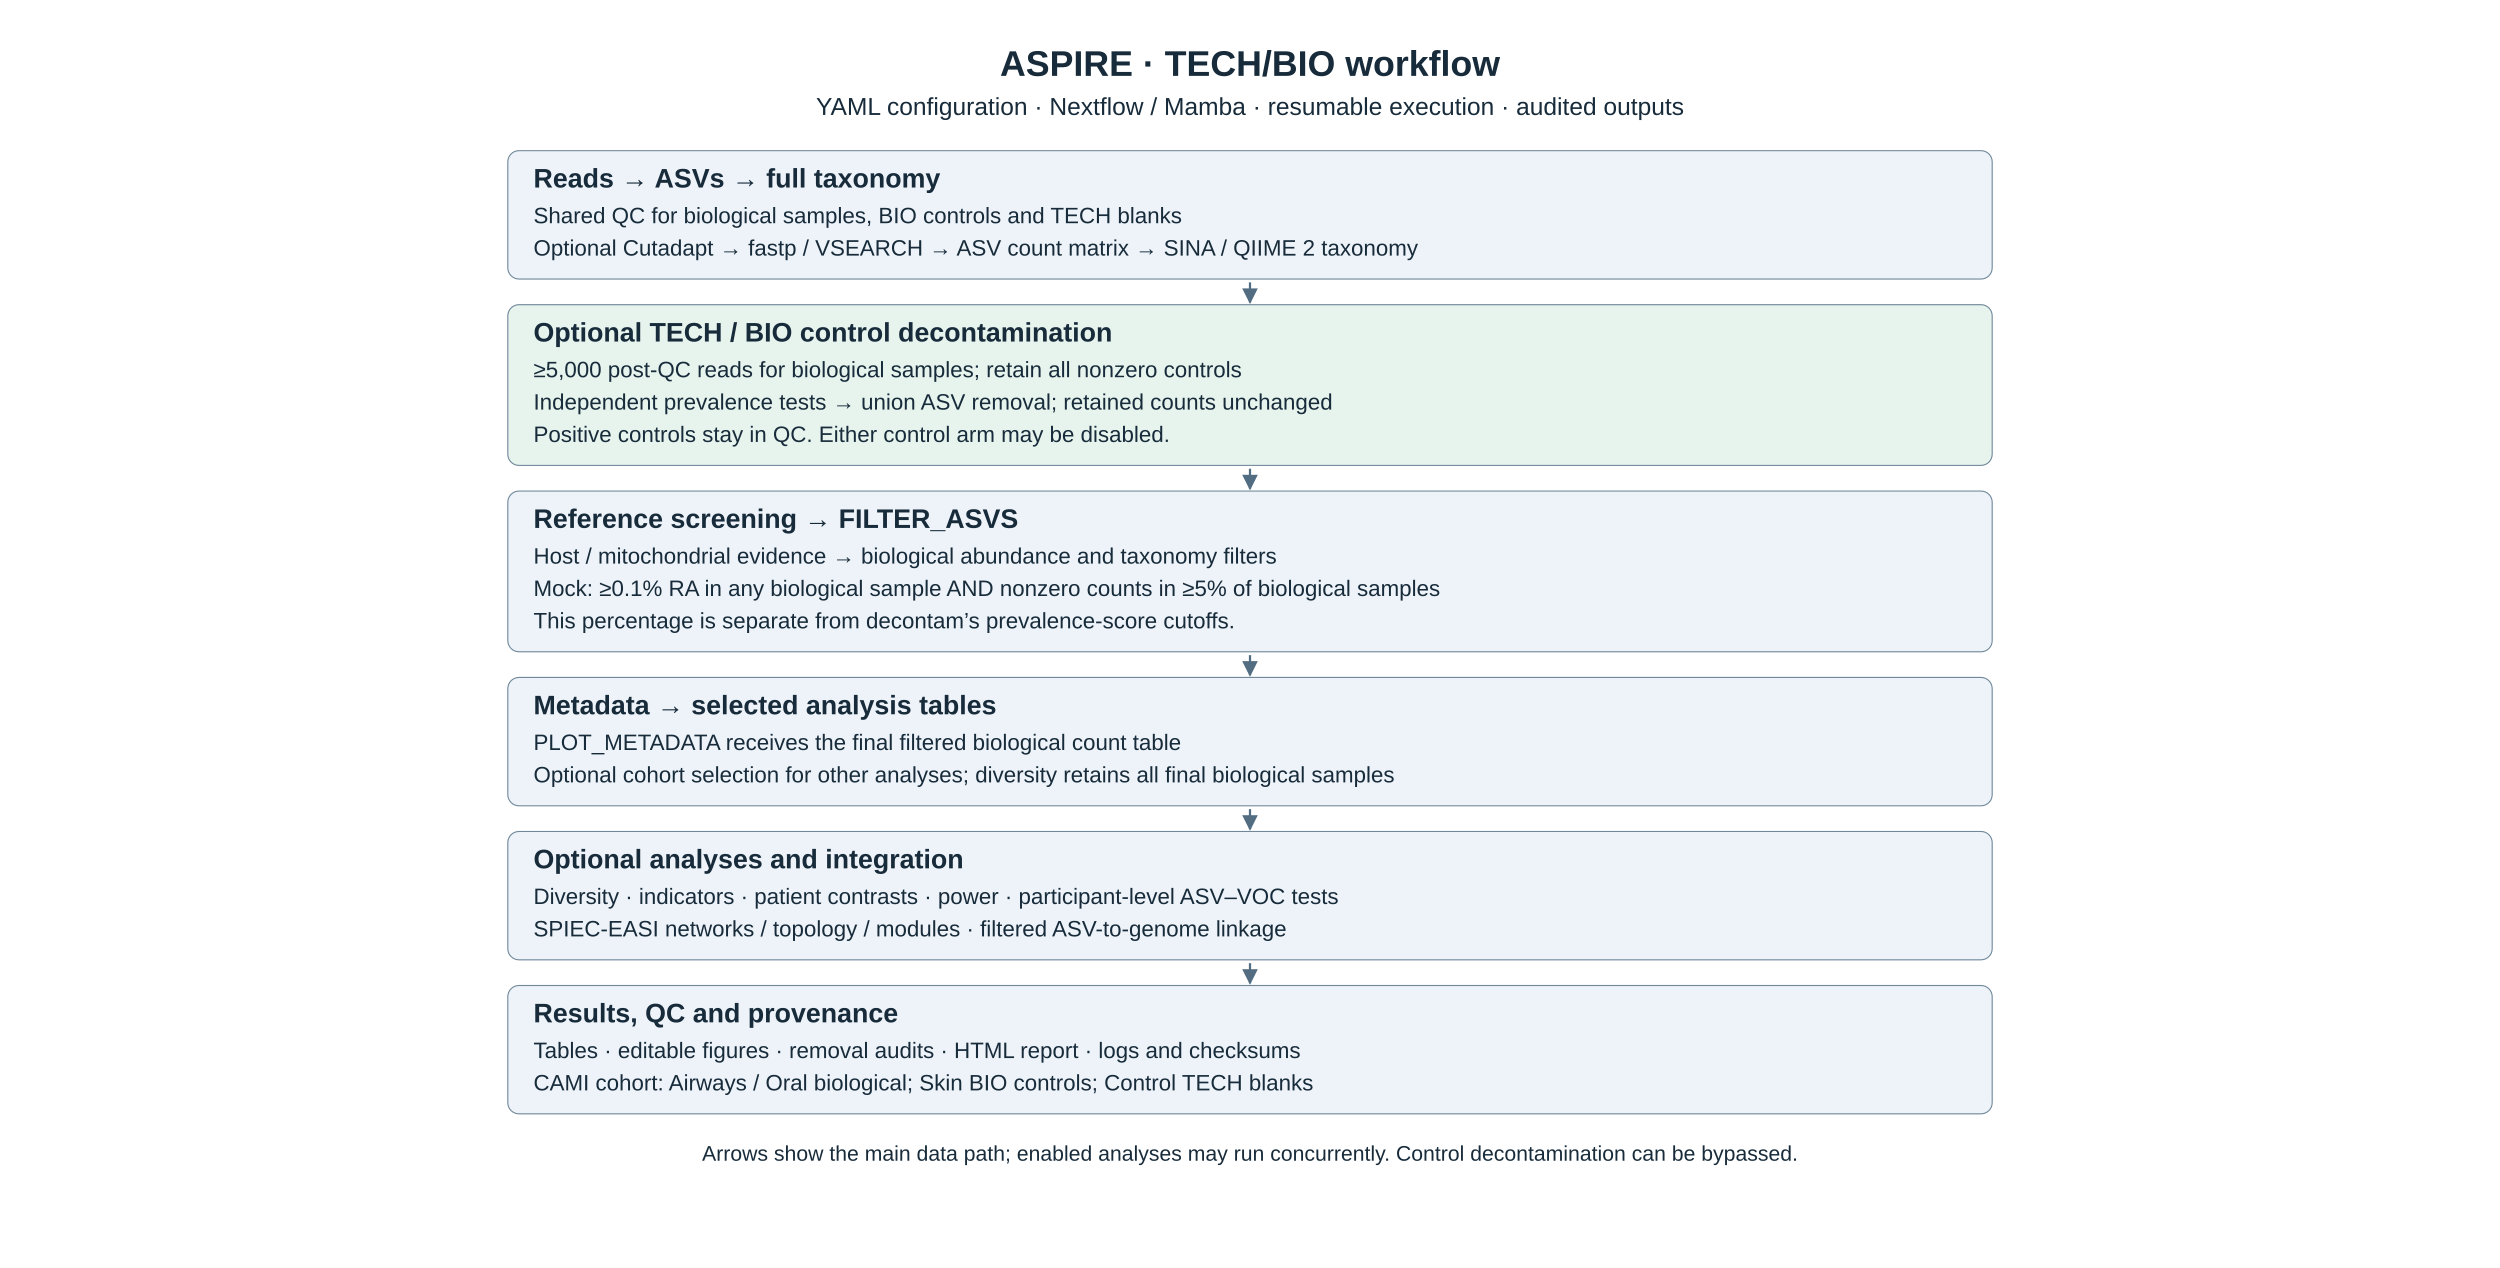
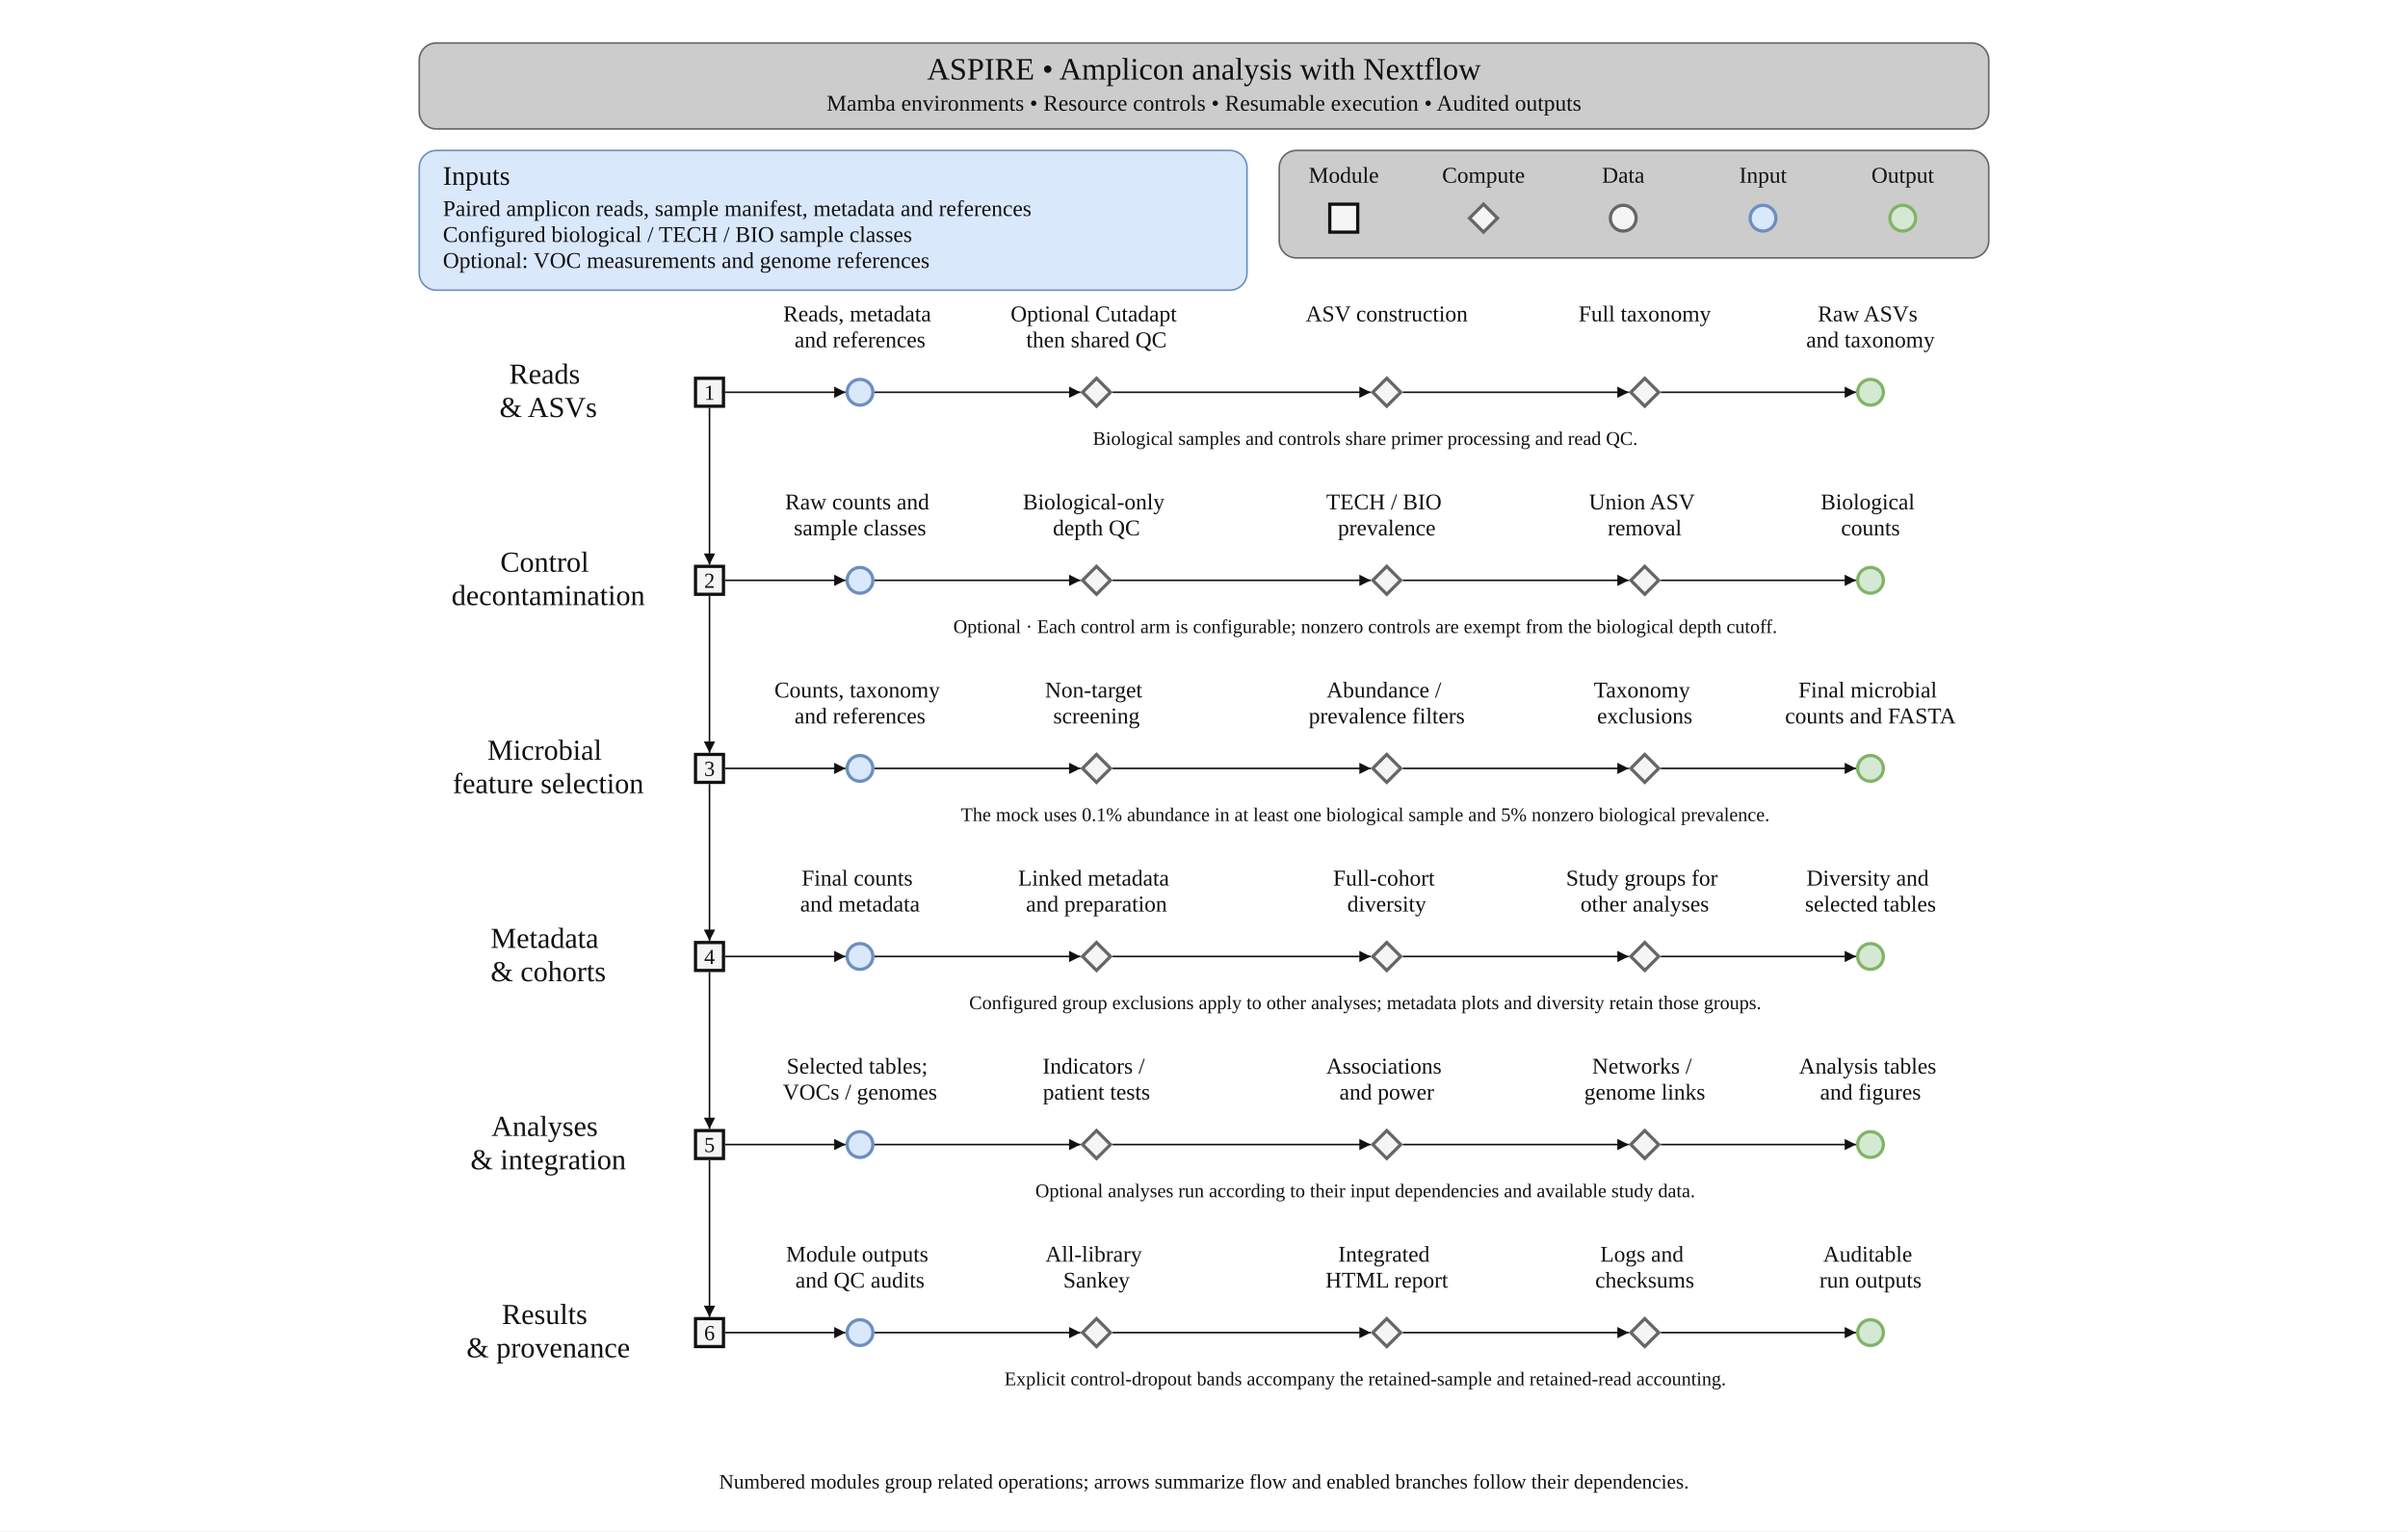
- <svg xmlns="http://www.w3.org/2000/svg" viewBox="0 0 2240 1136" width="2240" height="1136" role="img">
-   <rect width="2240" height="1136" fill="#ffffff" />
-   <svg width="1400" height="1096" viewBox="0 0 1400 1096" role="img" aria-labelledby="title desc" x="420" y="20">
-     <rect width="1400" height="1096" fill="white" />
-     <style>text{font-family:Arial,Helvetica,sans-serif;fill:#172b3a}.heading{font-weight:bold}</style>
+ <svg xmlns="http://www.w3.org/2000/svg" viewBox="0 0 2240 1425" width="2240" height="1425" role="img">
+   <rect width="2240" height="1425" fill="#ffffff" />
+   <svg width="1500" height="1385" viewBox="0 0 1500 1385" role="img" aria-labelledby="title desc" data-workflow-style="mp-nodal-v1" x="370" y="20">
+     <rect width="1500" height="1385" fill="#FFFFFF" />
+     <style>text{font-family:"Times New Roman",Times,serif;fill:#111111}.wire{fill:none;stroke:#111111;stroke-width:1.5;marker-end:url(#arrow)}</style>
    <defs>
-       <marker id="arrow" viewBox="0 0 10 10" refX="9" refY="5" markerWidth="7" markerHeight="7" orient="auto">
-         <path d="M 0 0 L 10 5 L 0 10 z" fill="#526d82" />
+       <marker id="arrow" viewBox="0 0 10 10" refX="10" refY="5" markerWidth="7" markerHeight="7" orient="auto">
+         <path d="M0 0 L10 5 L0 10z" fill="#111111" />
      </marker>
    </defs>
-     <text x="700" y="48" font-size="32" text-anchor="middle" class="heading">ASPIRE · TECH/BIO workflow</text>
-     <text x="700" y="83" font-size="22" text-anchor="middle">YAML configuration · Nextflow / Mamba · resumable execution · audited outputs</text>
-     <rect x="35" y="115" width="1330" height="115" rx="10" fill="#edf3f8" stroke="#70889a" />
-     <text x="58" y="148" font-size="24" class="heading">Reads → ASVs → full taxonomy</text>
-     <text x="58" y="180" font-size="20">Shared QC for biological samples, BIO controls and TECH blanks</text>
-     <text x="58" y="209" font-size="20">Optional Cutadapt → fastp / VSEARCH → ASV count matrix → SINA / QIIME 2 taxonomy</text>
-     <path d="M 700 233 V 251" stroke="#526d82" stroke-width="2" marker-end="url(#arrow)" />
-     <rect x="35" y="253" width="1330" height="144" rx="10" fill="#e7f3ed" stroke="#70889a" />
-     <text x="58" y="286" font-size="24" class="heading">Optional TECH / BIO control decontamination</text>
-     <text x="58" y="318" font-size="20">≥5,000 post-QC reads for biological samples; retain all nonzero controls</text>
-     <text x="58" y="347" font-size="20">Independent prevalence tests → union ASV removal; retained counts unchanged</text>
-     <text x="58" y="376" font-size="20">Positive controls stay in QC. Either control arm may be disabled.</text>
-     <path d="M 700 400 V 418" stroke="#526d82" stroke-width="2" marker-end="url(#arrow)" />
-     <rect x="35" y="420" width="1330" height="144" rx="10" fill="#edf3f8" stroke="#70889a" />
-     <text x="58" y="453" font-size="24" class="heading">Reference screening → FILTER_ASVS</text>
-     <text x="58" y="485" font-size="20">Host / mitochondrial evidence → biological abundance and taxonomy filters</text>
-     <text x="58" y="514" font-size="20">Mock: ≥0.1% RA in any biological sample AND nonzero counts in ≥5% of biological samples</text>
-     <text x="58" y="543" font-size="20">This percentage is separate from decontam’s prevalence-score cutoffs.</text>
-     <path d="M 700 567 V 585" stroke="#526d82" stroke-width="2" marker-end="url(#arrow)" />
-     <rect x="35" y="587" width="1330" height="115" rx="10" fill="#edf3f8" stroke="#70889a" />
-     <text x="58" y="620" font-size="24" class="heading">Metadata → selected analysis tables</text>
-     <text x="58" y="652" font-size="20">PLOT_METADATA receives the final filtered biological count table</text>
-     <text x="58" y="681" font-size="20">Optional cohort selection for other analyses; diversity retains all final biological samples</text>
-     <path d="M 700 705 V 723" stroke="#526d82" stroke-width="2" marker-end="url(#arrow)" />
-     <rect x="35" y="725" width="1330" height="115" rx="10" fill="#edf3f8" stroke="#70889a" />
-     <text x="58" y="758" font-size="24" class="heading">Optional analyses and integration</text>
-     <text x="58" y="790" font-size="20">Diversity · indicators · patient contrasts · power · participant-level ASV–VOC tests</text>
-     <text x="58" y="819" font-size="20">SPIEC-EASI networks / topology / modules · filtered ASV-to-genome linkage</text>
-     <path d="M 700 843 V 861" stroke="#526d82" stroke-width="2" marker-end="url(#arrow)" />
-     <rect x="35" y="863" width="1330" height="115" rx="10" fill="#edf3f8" stroke="#70889a" />
-     <text x="58" y="896" font-size="24" class="heading">Results, QC and provenance</text>
-     <text x="58" y="928" font-size="20">Tables · editable figures · removal audits · HTML report · logs and checksums</text>
-     <text x="58" y="957" font-size="20">CAMI cohort: Airways / Oral biological; Skin BIO controls; Control TECH blanks</text>
-     <text x="700" y="1020" font-size="19" text-anchor="middle">Arrows show the main data path; enabled analyses may run concurrently. Control decontamination can be bypassed.</text>
+     <rect x="20" y="20" width="1460" height="80" rx="16" fill="#CCCCCC" stroke="#666666" stroke-width="1.5" />
+     <text x="750" y="54" font-size="29" text-anchor="middle">
+       <tspan x="750" dy="0">ASPIRE • Amplicon analysis with Nextflow</tspan>
+     </text>
+     <text x="750" y="83" font-size="21" text-anchor="middle">
+       <tspan x="750" dy="0">Mamba environments • Resource controls • Resumable execution • Audited outputs</tspan>
+     </text>
+     <rect x="20" y="120" width="770" height="130" rx="16" fill="#DAE8FC" stroke="#6C8EBF" stroke-width="1.5" />
+     <text x="42" y="152" font-size="25" text-anchor="start">
+       <tspan x="42" dy="0">Inputs</tspan>
+     </text>
+     <text x="42" y="181" font-size="21" text-anchor="start">
+       <tspan x="42" dy="0">Paired amplicon reads, sample manifest, metadata and references</tspan>
+       <tspan x="42" dy="24.15">Configured biological / TECH / BIO sample classes</tspan>
+       <tspan x="42" dy="24.15">Optional: VOC measurements and genome references</tspan>
+     </text>
+     <rect x="820" y="120" width="660" height="100" rx="16" fill="#CCCCCC" stroke="#666666" stroke-width="1.5" />
+     <text x="880" y="150" font-size="21" text-anchor="middle">
+       <tspan x="880" dy="0">Module</tspan>
+     </text>
+     <rect x="867" y="170" width="26" height="26" fill="#F5F5F5" stroke="#111111" stroke-width="3" data-node="module" />
+     <text x="1010" y="150" font-size="21" text-anchor="middle">
+       <tspan x="1010" dy="0">Compute</tspan>
+     </text>
+     <path d="M1010 170 L1023 183 L1010 196 L997 183Z" fill="#F5F5F5" stroke="#666666" stroke-width="3" data-node="compute" />
+     <text x="1140" y="150" font-size="21" text-anchor="middle">
+       <tspan x="1140" dy="0">Data</tspan>
+     </text>
+     <circle cx="1140" cy="183" r="12" fill="#F5F5F5" stroke="#666666" stroke-width="3" data-node="data" />
+     <text x="1270" y="150" font-size="21" text-anchor="middle">
+       <tspan x="1270" dy="0">Input</tspan>
+     </text>
+     <circle cx="1270" cy="183" r="12" fill="#DAE8FC" stroke="#6C8EBF" stroke-width="3" data-node="input" />
+     <text x="1400" y="150" font-size="21" text-anchor="middle">
+       <tspan x="1400" dy="0">Output</tspan>
+     </text>
+     <circle cx="1400" cy="183" r="12" fill="#D5E8D4" stroke="#82B366" stroke-width="3" data-node="output" />
+     <text x="140" y="337" font-size="27" text-anchor="middle">
+       <tspan x="140" dy="0">Reads</tspan>
+       <tspan x="140" dy="31.05">&amp; ASVs</tspan>
+     </text>
+     <rect x="277" y="332" width="26" height="26" fill="#F5F5F5" stroke="#111111" stroke-width="3" data-node="module" />
+     <text x="290" y="352" font-size="20" text-anchor="middle">
+       <tspan x="290" dy="0">1</tspan>
+     </text>
+     <circle cx="430" cy="345" r="12" fill="#DAE8FC" stroke="#6C8EBF" stroke-width="3" data-node="input" />
+     <text x="430" y="279" font-size="21" text-anchor="middle">
+       <tspan x="430" dy="0">Reads, metadata</tspan>
+       <tspan x="430" dy="24.15">and references</tspan>
+     </text>
+     <circle cx="1370" cy="345" r="12" fill="#D5E8D4" stroke="#82B366" stroke-width="3" data-node="output" />
+     <text x="1370" y="279" font-size="21" text-anchor="middle">
+       <tspan x="1370" dy="0">Raw ASVs</tspan>
+       <tspan x="1370" dy="24.15">and taxonomy</tspan>
+     </text>
+     <path d="M304.5 345 L416.5 345" class="wire" />
+     <path d="M650 332 L663 345 L650 358 L637 345Z" fill="#F5F5F5" stroke="#666666" stroke-width="3" data-node="compute" />
+     <text x="650" y="279" font-size="21" text-anchor="middle">
+       <tspan x="650" dy="0">Optional Cutadapt</tspan>
+       <tspan x="650" dy="24.15">then shared QC</tspan>
+     </text>
+     <path d="M443.5 345 L635 345" class="wire" />
+     <path d="M920 332 L933 345 L920 358 L907 345Z" fill="#F5F5F5" stroke="#666666" stroke-width="3" data-node="compute" />
+     <text x="920" y="279" font-size="21" text-anchor="middle">
+       <tspan x="920" dy="0">ASV construction</tspan>
+     </text>
+     <path d="M665 345 L905 345" class="wire" />
+     <path d="M1160 332 L1173 345 L1160 358 L1147 345Z" fill="#F5F5F5" stroke="#666666" stroke-width="3" data-node="compute" />
+     <text x="1160" y="279" font-size="21" text-anchor="middle">
+       <tspan x="1160" dy="0">Full taxonomy</tspan>
+     </text>
+     <path d="M935 345 L1145 345" class="wire" />
+     <path d="M1175 345 L1356.5 345" class="wire" />
+     <text x="900" y="394" font-size="18" text-anchor="middle">
+       <tspan x="900" dy="0">Biological samples and controls share primer processing and read QC.</tspan>
+     </text>
+     <path d="M290 359.5 L290 505.5" class="wire" />
+     <text x="140" y="512" font-size="27" text-anchor="middle">
+       <tspan x="140" dy="0">Control</tspan>
+       <tspan x="140" dy="31.05">decontamination</tspan>
+     </text>
+     <rect x="277" y="507" width="26" height="26" fill="#F5F5F5" stroke="#111111" stroke-width="3" data-node="module" />
+     <text x="290" y="527" font-size="20" text-anchor="middle">
+       <tspan x="290" dy="0">2</tspan>
+     </text>
+     <circle cx="430" cy="520" r="12" fill="#DAE8FC" stroke="#6C8EBF" stroke-width="3" data-node="input" />
+     <text x="430" y="454" font-size="21" text-anchor="middle">
+       <tspan x="430" dy="0">Raw counts and</tspan>
+       <tspan x="430" dy="24.15">sample classes</tspan>
+     </text>
+     <circle cx="1370" cy="520" r="12" fill="#D5E8D4" stroke="#82B366" stroke-width="3" data-node="output" />
+     <text x="1370" y="454" font-size="21" text-anchor="middle">
+       <tspan x="1370" dy="0">Biological</tspan>
+       <tspan x="1370" dy="24.15">counts</tspan>
+     </text>
+     <path d="M304.5 520 L416.5 520" class="wire" />
+     <path d="M650 507 L663 520 L650 533 L637 520Z" fill="#F5F5F5" stroke="#666666" stroke-width="3" data-node="compute" />
+     <text x="650" y="454" font-size="21" text-anchor="middle">
+       <tspan x="650" dy="0">Biological-only</tspan>
+       <tspan x="650" dy="24.15">depth QC</tspan>
+     </text>
+     <path d="M443.5 520 L635 520" class="wire" />
+     <path d="M920 507 L933 520 L920 533 L907 520Z" fill="#F5F5F5" stroke="#666666" stroke-width="3" data-node="compute" />
+     <text x="920" y="454" font-size="21" text-anchor="middle">
+       <tspan x="920" dy="0">TECH / BIO</tspan>
+       <tspan x="920" dy="24.15">prevalence</tspan>
+     </text>
+     <path d="M665 520 L905 520" class="wire" />
+     <path d="M1160 507 L1173 520 L1160 533 L1147 520Z" fill="#F5F5F5" stroke="#666666" stroke-width="3" data-node="compute" />
+     <text x="1160" y="454" font-size="21" text-anchor="middle">
+       <tspan x="1160" dy="0">Union ASV</tspan>
+       <tspan x="1160" dy="24.15">removal</tspan>
+     </text>
+     <path d="M935 520 L1145 520" class="wire" />
+     <path d="M1175 520 L1356.5 520" class="wire" />
+     <text x="900" y="569" font-size="18" text-anchor="middle">
+       <tspan x="900" dy="0">Optional · Each control arm is configurable; nonzero controls are exempt from the biological depth cutoff.</tspan>
+     </text>
+     <path d="M290 534.5 L290 680.5" class="wire" />
+     <text x="140" y="687" font-size="27" text-anchor="middle">
+       <tspan x="140" dy="0">Microbial</tspan>
+       <tspan x="140" dy="31.05">feature selection</tspan>
+     </text>
+     <rect x="277" y="682" width="26" height="26" fill="#F5F5F5" stroke="#111111" stroke-width="3" data-node="module" />
+     <text x="290" y="702" font-size="20" text-anchor="middle">
+       <tspan x="290" dy="0">3</tspan>
+     </text>
+     <circle cx="430" cy="695" r="12" fill="#DAE8FC" stroke="#6C8EBF" stroke-width="3" data-node="input" />
+     <text x="430" y="629" font-size="21" text-anchor="middle">
+       <tspan x="430" dy="0">Counts, taxonomy</tspan>
+       <tspan x="430" dy="24.15">and references</tspan>
+     </text>
+     <circle cx="1370" cy="695" r="12" fill="#D5E8D4" stroke="#82B366" stroke-width="3" data-node="output" />
+     <text x="1370" y="629" font-size="21" text-anchor="middle">
+       <tspan x="1370" dy="0">Final microbial</tspan>
+       <tspan x="1370" dy="24.15">counts and FASTA</tspan>
+     </text>
+     <path d="M304.5 695 L416.5 695" class="wire" />
+     <path d="M650 682 L663 695 L650 708 L637 695Z" fill="#F5F5F5" stroke="#666666" stroke-width="3" data-node="compute" />
+     <text x="650" y="629" font-size="21" text-anchor="middle">
+       <tspan x="650" dy="0">Non-target</tspan>
+       <tspan x="650" dy="24.15">screening</tspan>
+     </text>
+     <path d="M443.5 695 L635 695" class="wire" />
+     <path d="M920 682 L933 695 L920 708 L907 695Z" fill="#F5F5F5" stroke="#666666" stroke-width="3" data-node="compute" />
+     <text x="920" y="629" font-size="21" text-anchor="middle">
+       <tspan x="920" dy="0">Abundance /</tspan>
+       <tspan x="920" dy="24.15">prevalence filters</tspan>
+     </text>
+     <path d="M665 695 L905 695" class="wire" />
+     <path d="M1160 682 L1173 695 L1160 708 L1147 695Z" fill="#F5F5F5" stroke="#666666" stroke-width="3" data-node="compute" />
+     <text x="1160" y="629" font-size="21" text-anchor="middle">
+       <tspan x="1160" dy="0">Taxonomy</tspan>
+       <tspan x="1160" dy="24.15">exclusions</tspan>
+     </text>
+     <path d="M935 695 L1145 695" class="wire" />
+     <path d="M1175 695 L1356.5 695" class="wire" />
+     <text x="900" y="744" font-size="18" text-anchor="middle">
+       <tspan x="900" dy="0">The mock uses 0.1% abundance in at least one biological sample and 5% nonzero biological prevalence.</tspan>
+     </text>
+     <path d="M290 709.5 L290 855.5" class="wire" />
+     <text x="140" y="862" font-size="27" text-anchor="middle">
+       <tspan x="140" dy="0">Metadata</tspan>
+       <tspan x="140" dy="31.05">&amp; cohorts</tspan>
+     </text>
+     <rect x="277" y="857" width="26" height="26" fill="#F5F5F5" stroke="#111111" stroke-width="3" data-node="module" />
+     <text x="290" y="877" font-size="20" text-anchor="middle">
+       <tspan x="290" dy="0">4</tspan>
+     </text>
+     <circle cx="430" cy="870" r="12" fill="#DAE8FC" stroke="#6C8EBF" stroke-width="3" data-node="input" />
+     <text x="430" y="804" font-size="21" text-anchor="middle">
+       <tspan x="430" dy="0">Final counts</tspan>
+       <tspan x="430" dy="24.15">and metadata</tspan>
+     </text>
+     <circle cx="1370" cy="870" r="12" fill="#D5E8D4" stroke="#82B366" stroke-width="3" data-node="output" />
+     <text x="1370" y="804" font-size="21" text-anchor="middle">
+       <tspan x="1370" dy="0">Diversity and</tspan>
+       <tspan x="1370" dy="24.15">selected tables</tspan>
+     </text>
+     <path d="M304.5 870 L416.5 870" class="wire" />
+     <path d="M650 857 L663 870 L650 883 L637 870Z" fill="#F5F5F5" stroke="#666666" stroke-width="3" data-node="compute" />
+     <text x="650" y="804" font-size="21" text-anchor="middle">
+       <tspan x="650" dy="0">Linked metadata</tspan>
+       <tspan x="650" dy="24.15">and preparation</tspan>
+     </text>
+     <path d="M443.5 870 L635 870" class="wire" />
+     <path d="M920 857 L933 870 L920 883 L907 870Z" fill="#F5F5F5" stroke="#666666" stroke-width="3" data-node="compute" />
+     <text x="920" y="804" font-size="21" text-anchor="middle">
+       <tspan x="920" dy="0">Full-cohort</tspan>
+       <tspan x="920" dy="24.15">diversity</tspan>
+     </text>
+     <path d="M665 870 L905 870" class="wire" />
+     <path d="M1160 857 L1173 870 L1160 883 L1147 870Z" fill="#F5F5F5" stroke="#666666" stroke-width="3" data-node="compute" />
+     <text x="1160" y="804" font-size="21" text-anchor="middle">
+       <tspan x="1160" dy="0">Study groups for</tspan>
+       <tspan x="1160" dy="24.15">other analyses</tspan>
+     </text>
+     <path d="M935 870 L1145 870" class="wire" />
+     <path d="M1175 870 L1356.5 870" class="wire" />
+     <text x="900" y="919" font-size="18" text-anchor="middle">
+       <tspan x="900" dy="0">Configured group exclusions apply to other analyses; metadata plots and diversity retain those groups.</tspan>
+     </text>
+     <path d="M290 884.5 L290 1030.5" class="wire" />
+     <text x="140" y="1037" font-size="27" text-anchor="middle">
+       <tspan x="140" dy="0">Analyses</tspan>
+       <tspan x="140" dy="31.05">&amp; integration</tspan>
+     </text>
+     <rect x="277" y="1032" width="26" height="26" fill="#F5F5F5" stroke="#111111" stroke-width="3" data-node="module" />
+     <text x="290" y="1052" font-size="20" text-anchor="middle">
+       <tspan x="290" dy="0">5</tspan>
+     </text>
+     <circle cx="430" cy="1045" r="12" fill="#DAE8FC" stroke="#6C8EBF" stroke-width="3" data-node="input" />
+     <text x="430" y="979" font-size="21" text-anchor="middle">
+       <tspan x="430" dy="0">Selected tables;</tspan>
+       <tspan x="430" dy="24.15">VOCs / genomes</tspan>
+     </text>
+     <circle cx="1370" cy="1045" r="12" fill="#D5E8D4" stroke="#82B366" stroke-width="3" data-node="output" />
+     <text x="1370" y="979" font-size="21" text-anchor="middle">
+       <tspan x="1370" dy="0">Analysis tables</tspan>
+       <tspan x="1370" dy="24.15">and figures</tspan>
+     </text>
+     <path d="M304.5 1045 L416.5 1045" class="wire" />
+     <path d="M650 1032 L663 1045 L650 1058 L637 1045Z" fill="#F5F5F5" stroke="#666666" stroke-width="3" data-node="compute" />
+     <text x="650" y="979" font-size="21" text-anchor="middle">
+       <tspan x="650" dy="0">Indicators /</tspan>
+       <tspan x="650" dy="24.15">patient tests</tspan>
+     </text>
+     <path d="M443.5 1045 L635 1045" class="wire" />
+     <path d="M920 1032 L933 1045 L920 1058 L907 1045Z" fill="#F5F5F5" stroke="#666666" stroke-width="3" data-node="compute" />
+     <text x="920" y="979" font-size="21" text-anchor="middle">
+       <tspan x="920" dy="0">Associations</tspan>
+       <tspan x="920" dy="24.15">and power</tspan>
+     </text>
+     <path d="M665 1045 L905 1045" class="wire" />
+     <path d="M1160 1032 L1173 1045 L1160 1058 L1147 1045Z" fill="#F5F5F5" stroke="#666666" stroke-width="3" data-node="compute" />
+     <text x="1160" y="979" font-size="21" text-anchor="middle">
+       <tspan x="1160" dy="0">Networks /</tspan>
+       <tspan x="1160" dy="24.15">genome links</tspan>
+     </text>
+     <path d="M935 1045 L1145 1045" class="wire" />
+     <path d="M1175 1045 L1356.5 1045" class="wire" />
+     <text x="900" y="1094" font-size="18" text-anchor="middle">
+       <tspan x="900" dy="0">Optional analyses run according to their input dependencies and available study data.</tspan>
+     </text>
+     <path d="M290 1059.5 L290 1205.5" class="wire" />
+     <text x="140" y="1212" font-size="27" text-anchor="middle">
+       <tspan x="140" dy="0">Results</tspan>
+       <tspan x="140" dy="31.05">&amp; provenance</tspan>
+     </text>
+     <rect x="277" y="1207" width="26" height="26" fill="#F5F5F5" stroke="#111111" stroke-width="3" data-node="module" />
+     <text x="290" y="1227" font-size="20" text-anchor="middle">
+       <tspan x="290" dy="0">6</tspan>
+     </text>
+     <circle cx="430" cy="1220" r="12" fill="#DAE8FC" stroke="#6C8EBF" stroke-width="3" data-node="input" />
+     <text x="430" y="1154" font-size="21" text-anchor="middle">
+       <tspan x="430" dy="0">Module outputs</tspan>
+       <tspan x="430" dy="24.15">and QC audits</tspan>
+     </text>
+     <circle cx="1370" cy="1220" r="12" fill="#D5E8D4" stroke="#82B366" stroke-width="3" data-node="output" />
+     <text x="1370" y="1154" font-size="21" text-anchor="middle">
+       <tspan x="1370" dy="0">Auditable</tspan>
+       <tspan x="1370" dy="24.15">run outputs</tspan>
+     </text>
+     <path d="M304.5 1220 L416.5 1220" class="wire" />
+     <path d="M650 1207 L663 1220 L650 1233 L637 1220Z" fill="#F5F5F5" stroke="#666666" stroke-width="3" data-node="compute" />
+     <text x="650" y="1154" font-size="21" text-anchor="middle">
+       <tspan x="650" dy="0">All-library</tspan>
+       <tspan x="650" dy="24.15">Sankey</tspan>
+     </text>
+     <path d="M443.5 1220 L635 1220" class="wire" />
+     <path d="M920 1207 L933 1220 L920 1233 L907 1220Z" fill="#F5F5F5" stroke="#666666" stroke-width="3" data-node="compute" />
+     <text x="920" y="1154" font-size="21" text-anchor="middle">
+       <tspan x="920" dy="0">Integrated</tspan>
+       <tspan x="920" dy="24.15">HTML report</tspan>
+     </text>
+     <path d="M665 1220 L905 1220" class="wire" />
+     <path d="M1160 1207 L1173 1220 L1160 1233 L1147 1220Z" fill="#F5F5F5" stroke="#666666" stroke-width="3" data-node="compute" />
+     <text x="1160" y="1154" font-size="21" text-anchor="middle">
+       <tspan x="1160" dy="0">Logs and</tspan>
+       <tspan x="1160" dy="24.15">checksums</tspan>
+     </text>
+     <path d="M935 1220 L1145 1220" class="wire" />
+     <path d="M1175 1220 L1356.5 1220" class="wire" />
+     <text x="900" y="1269" font-size="18" text-anchor="middle">
+       <tspan x="900" dy="0">Explicit control-dropout bands accompany the retained-sample and retained-read accounting.</tspan>
+     </text>
+     <text x="750" y="1365" font-size="19" text-anchor="middle">
+       <tspan x="750" dy="0">Numbered modules group related operations; arrows summarize flow and enabled branches follow their dependencies.</tspan>
+     </text>
  </svg>
</svg>
